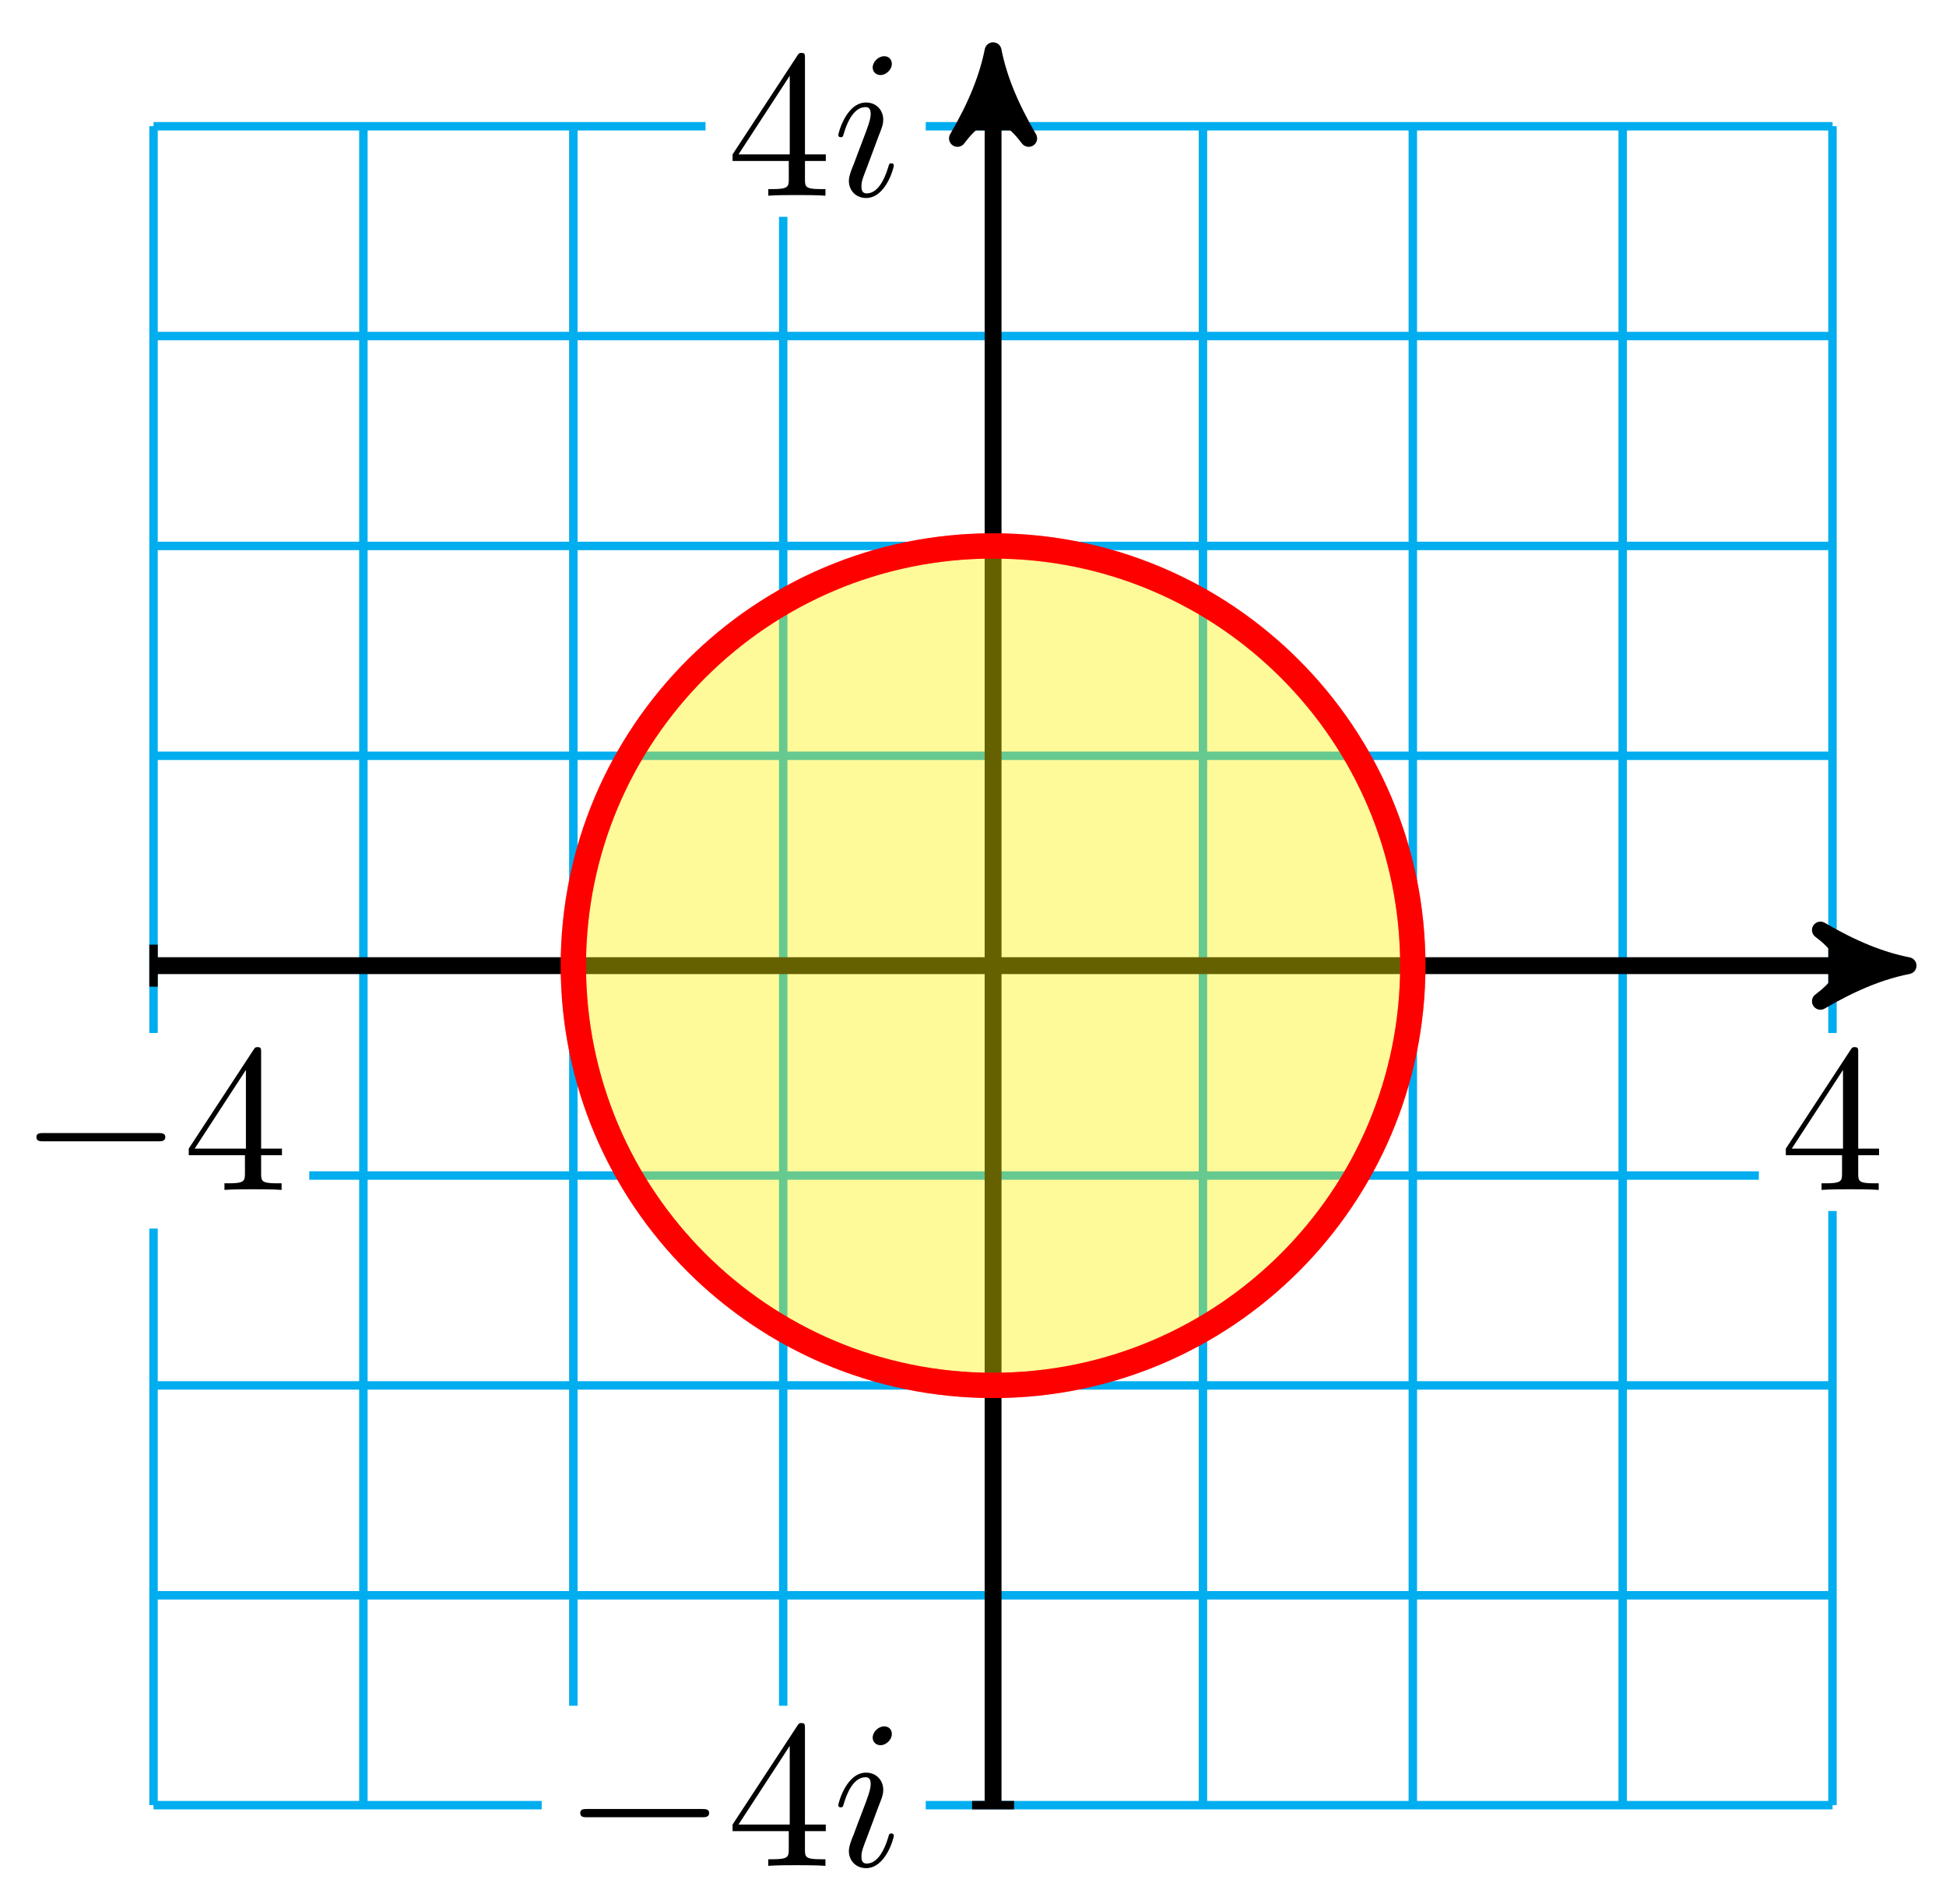
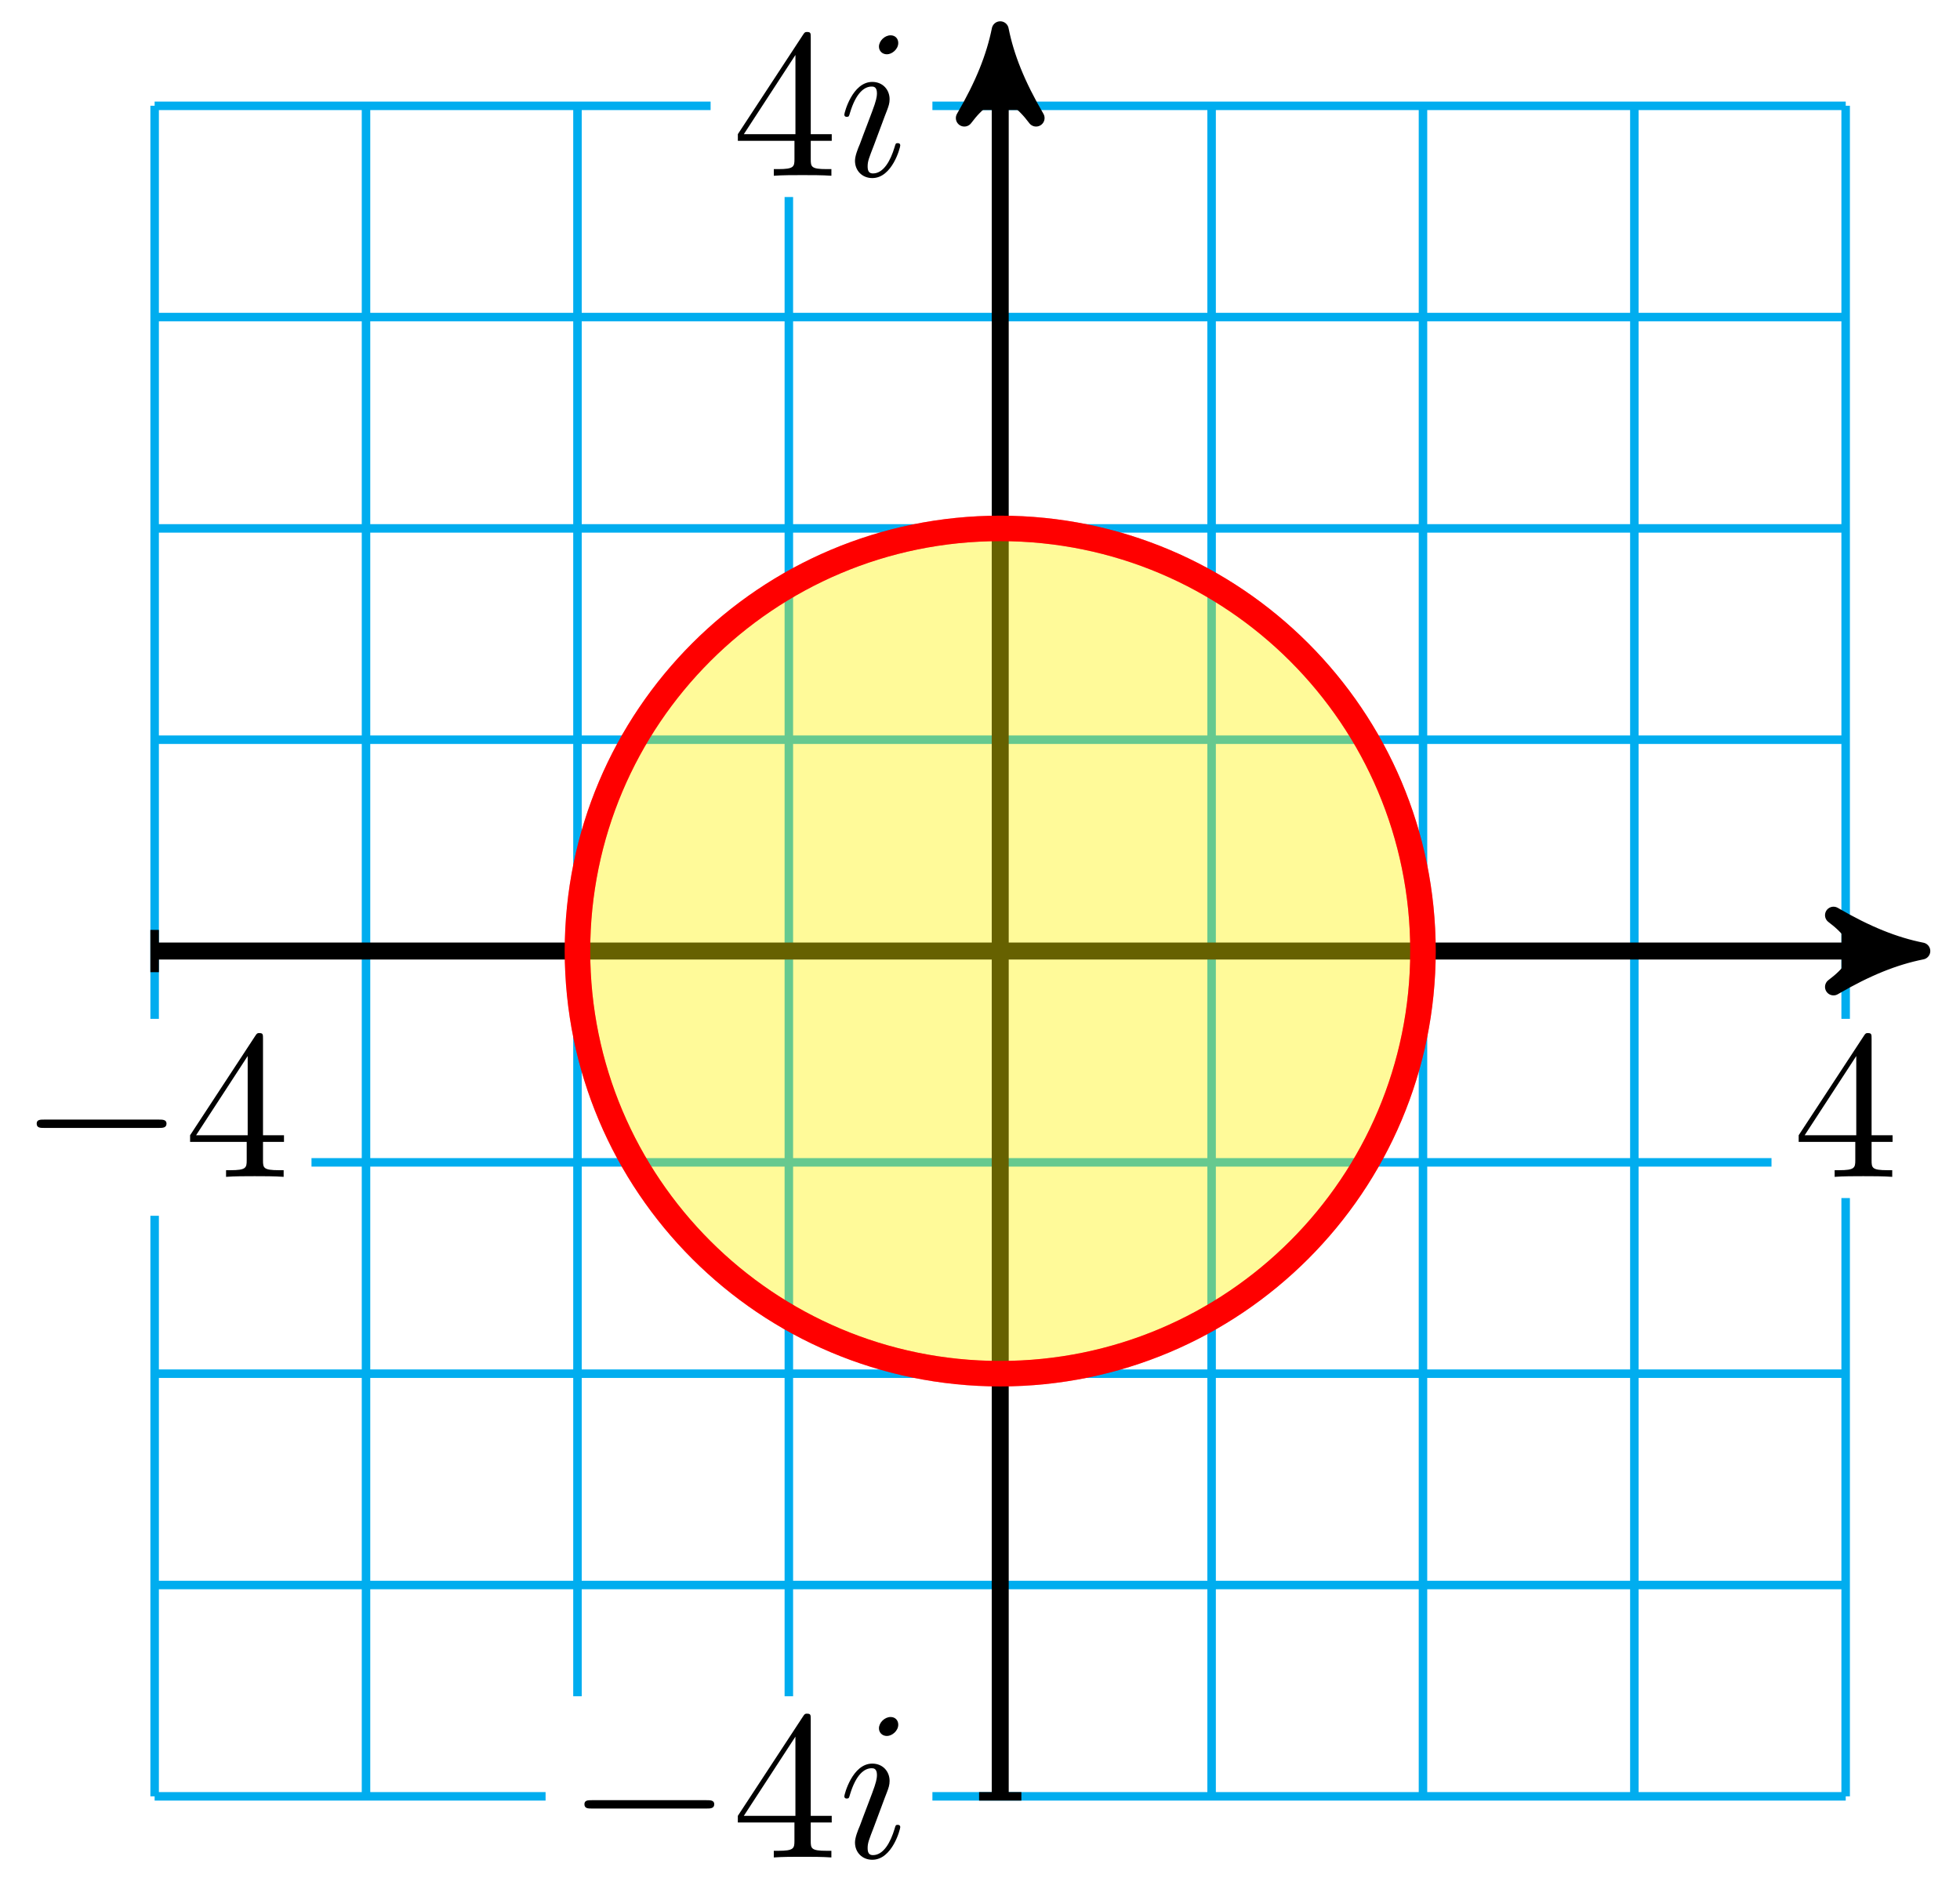
- <svg xmlns="http://www.w3.org/2000/svg" xmlns:xlink="http://www.w3.org/1999/xlink" width="92pt" height="90pt" viewBox="0 0 92 90" version="1.1">
+ <svg xmlns="http://www.w3.org/2000/svg" xmlns:xlink="http://www.w3.org/1999/xlink" width="92pt" height="89pt" viewBox="0 0 92 89" version="1.1">
  <defs>
    <g>
      <symbol overflow="visible" id="glyph0-0">
        <path style="stroke:none;" d="" />
      </symbol>
      <symbol overflow="visible" id="glyph0-1">
        <path style="stroke:none;" d="M 2.938 -1.641 L 2.938 -0.781 C 2.938 -0.422 2.906 -0.312 2.172 -0.312 L 1.969 -0.312 L 1.969 0 C 2.375 -0.031 2.891 -0.031 3.312 -0.031 C 3.734 -0.031 4.25 -0.031 4.672 0 L 4.672 -0.312 L 4.453 -0.312 C 3.719 -0.312 3.703 -0.422 3.703 -0.781 L 3.703 -1.641 L 4.688 -1.641 L 4.688 -1.953 L 3.703 -1.953 L 3.703 -6.484 C 3.703 -6.688 3.703 -6.75 3.531 -6.75 C 3.453 -6.75 3.422 -6.75 3.344 -6.625 L 0.281 -1.953 L 0.281 -1.641 Z M 2.984 -1.953 L 0.562 -1.953 L 2.984 -5.672 Z M 2.984 -1.953 " />
      </symbol>
      <symbol overflow="visible" id="glyph1-0">
        <path style="stroke:none;" d="" />
      </symbol>
      <symbol overflow="visible" id="glyph1-1">
        <path style="stroke:none;" d="M 2.828 -6.234 C 2.828 -6.438 2.688 -6.594 2.469 -6.594 C 2.188 -6.594 1.922 -6.328 1.922 -6.062 C 1.922 -5.875 2.062 -5.703 2.297 -5.703 C 2.531 -5.703 2.828 -5.938 2.828 -6.234 Z M 2.078 -2.484 C 2.188 -2.766 2.188 -2.797 2.297 -3.062 C 2.375 -3.266 2.422 -3.406 2.422 -3.594 C 2.422 -4.031 2.109 -4.406 1.609 -4.406 C 0.672 -4.406 0.297 -2.953 0.297 -2.875 C 0.297 -2.766 0.391 -2.766 0.406 -2.766 C 0.516 -2.766 0.516 -2.797 0.562 -2.953 C 0.844 -3.891 1.234 -4.188 1.578 -4.188 C 1.656 -4.188 1.828 -4.188 1.828 -3.875 C 1.828 -3.656 1.75 -3.453 1.719 -3.344 C 1.641 -3.094 1.188 -1.938 1.031 -1.5 C 0.922 -1.25 0.797 -0.922 0.797 -0.703 C 0.797 -0.234 1.141 0.109 1.609 0.109 C 2.547 0.109 2.922 -1.328 2.922 -1.422 C 2.922 -1.531 2.828 -1.531 2.797 -1.531 C 2.703 -1.531 2.703 -1.5 2.656 -1.344 C 2.469 -0.719 2.141 -0.109 1.641 -0.109 C 1.469 -0.109 1.391 -0.203 1.391 -0.438 C 1.391 -0.688 1.453 -0.828 1.688 -1.438 Z M 2.078 -2.484 " />
      </symbol>
      <symbol overflow="visible" id="glyph2-0">
        <path style="stroke:none;" d="" />
      </symbol>
      <symbol overflow="visible" id="glyph2-1">
        <path style="stroke:none;" d="M 6.562 -2.297 C 6.734 -2.297 6.922 -2.297 6.922 -2.5 C 6.922 -2.688 6.734 -2.688 6.562 -2.688 L 1.172 -2.688 C 1 -2.688 0.828 -2.688 0.828 -2.5 C 0.828 -2.297 1 -2.297 1.172 -2.297 Z M 6.562 -2.297 " />
      </symbol>
    </g>
  </defs>
  <g id="surface1">
-     <path style="fill:none;stroke-width:0.399;stroke-linecap:butt;stroke-linejoin:miter;stroke:rgb(0%,67.839%,93.729%);stroke-opacity:1;stroke-miterlimit:10;" d="M -39.687 -39.687 L 39.685 -39.687 M -39.687 -29.765 L 39.685 -29.765 M -39.687 -19.843 L 39.685 -19.843 M -39.687 -9.921 L 39.685 -9.921 M -39.687 0.001 L 39.685 0.001 M -39.687 9.923 L 39.685 9.923 M -39.687 19.844 L 39.685 19.844 M -39.687 29.766 L 39.685 29.766 M -39.687 39.684 L 39.685 39.684 M -39.687 -39.687 L -39.687 39.688 M -29.766 -39.687 L -29.766 39.688 M -19.841 -39.687 L -19.841 39.688 M -9.92 -39.687 L -9.92 39.688 M 0.001 -39.687 L 0.001 39.688 M 9.922 -39.687 L 9.922 39.688 M 19.843 -39.687 L 19.843 39.688 M 29.764 -39.687 L 29.764 39.688 M 39.681 -39.687 L 39.681 39.688 " transform="matrix(1.00008,0,0,-1,46.9484,45.653)" />
-     <path style="fill:none;stroke-width:0.797;stroke-linecap:butt;stroke-linejoin:miter;stroke:rgb(0%,0%,0%);stroke-opacity:1;stroke-miterlimit:10;" d="M -39.687 0.001 L 42.22 0.001 " transform="matrix(1.00008,0,0,-1,46.9484,45.653)" />
-     <path style="fill-rule:nonzero;fill:rgb(0%,0%,0%);fill-opacity:1;stroke-width:0.797;stroke-linecap:butt;stroke-linejoin:round;stroke:rgb(0%,0%,0%);stroke-opacity:1;stroke-miterlimit:10;" d="M 1.035 0.001 C -0.258 0.258 -1.555 0.778 -3.109 1.684 C -1.555 0.516 -1.555 -0.519 -3.109 -1.683 C -1.555 -0.777 -0.258 -0.257 1.035 0.001 Z M 1.035 0.001 " transform="matrix(1.00008,0,0,-1,89.17192,45.653)" />
-     <path style="fill:none;stroke-width:0.797;stroke-linecap:butt;stroke-linejoin:miter;stroke:rgb(0%,0%,0%);stroke-opacity:1;stroke-miterlimit:10;" d="M 0.001 -39.687 L 0.001 42.219 " transform="matrix(1.00008,0,0,-1,46.9484,45.653)" />
-     <path style="fill-rule:nonzero;fill:rgb(0%,0%,0%);fill-opacity:1;stroke-width:0.797;stroke-linecap:butt;stroke-linejoin:round;stroke:rgb(0%,0%,0%);stroke-opacity:1;stroke-miterlimit:10;" d="M 1.034 -0.001 C -0.259 0.261 -1.555 0.776 -3.11 1.683 C -1.555 0.519 -1.555 -0.516 -3.11 -1.684 C -1.555 -0.778 -0.259 -0.259 1.034 -0.001 Z M 1.034 -0.001 " transform="matrix(0,-1,-1.00008,0,46.9484,3.43285)" />
-     <path style="fill:none;stroke-width:0.399;stroke-linecap:butt;stroke-linejoin:miter;stroke:rgb(0%,0%,0%);stroke-opacity:1;stroke-miterlimit:10;" d="M 0.993 39.688 L -0.991 39.688 " transform="matrix(1.00008,0,0,-1,46.9484,45.653)" />
-     <path style=" stroke:none;fill-rule:nonzero;fill:rgb(100%,100%,100%);fill-opacity:1;" d="M 33.355 10.25 L 43.766 10.25 L 43.766 1.684 L 33.355 1.684 Z M 33.355 10.25 " />
+     <path style="fill:none;stroke-width:0.399;stroke-linecap:butt;stroke-linejoin:miter;stroke:rgb(0%,67.839%,93.729%);stroke-opacity:1;stroke-miterlimit:10;" d="M -39.687 -39.687 L 39.685 -39.687 M -39.687 -29.765 L 39.685 -29.765 M -39.687 -19.843 L 39.685 -19.843 M -39.687 -9.921 L 39.685 -9.921 M -39.687 0.001 L 39.685 0.001 M -39.687 9.923 L 39.685 9.923 M -39.687 19.844 L 39.685 19.844 M -39.687 29.766 L 39.685 29.766 M -39.687 39.684 L 39.685 39.684 M -39.687 -39.687 L -39.687 39.688 M -29.766 -39.687 L -29.766 39.688 M -19.841 -39.687 L -19.841 39.688 M -9.92 -39.687 L -9.92 39.688 M 0.001 -39.687 L 0.001 39.688 M 9.922 -39.687 L 9.922 39.688 M 19.843 -39.687 L 19.843 39.688 M 29.764 -39.687 L 29.764 39.688 M 39.681 -39.687 L 39.681 39.688 " transform="matrix(1.00008,0,0,-1,46.9484,44.653)" />
+     <path style="fill:none;stroke-width:0.797;stroke-linecap:butt;stroke-linejoin:miter;stroke:rgb(0%,0%,0%);stroke-opacity:1;stroke-miterlimit:10;" d="M -39.687 0.001 L 42.22 0.001 " transform="matrix(1.00008,0,0,-1,46.9484,44.653)" />
+     <path style="fill-rule:nonzero;fill:rgb(0%,0%,0%);fill-opacity:1;stroke-width:0.797;stroke-linecap:butt;stroke-linejoin:round;stroke:rgb(0%,0%,0%);stroke-opacity:1;stroke-miterlimit:10;" d="M 1.035 0.001 C -0.258 0.258 -1.555 0.778 -3.109 1.684 C -1.555 0.516 -1.555 -0.519 -3.109 -1.683 C -1.555 -0.777 -0.258 -0.257 1.035 0.001 Z M 1.035 0.001 " transform="matrix(1.00008,0,0,-1,89.17192,44.653)" />
+     <path style="fill:none;stroke-width:0.797;stroke-linecap:butt;stroke-linejoin:miter;stroke:rgb(0%,0%,0%);stroke-opacity:1;stroke-miterlimit:10;" d="M 0.001 -39.687 L 0.001 42.219 " transform="matrix(1.00008,0,0,-1,46.9484,44.653)" />
+     <path style="fill-rule:nonzero;fill:rgb(0%,0%,0%);fill-opacity:1;stroke-width:0.797;stroke-linecap:butt;stroke-linejoin:round;stroke:rgb(0%,0%,0%);stroke-opacity:1;stroke-miterlimit:10;" d="M 1.034 -0.001 C -0.259 0.261 -1.555 0.776 -3.11 1.683 C -1.555 0.519 -1.555 -0.516 -3.11 -1.684 C -1.555 -0.778 -0.259 -0.259 1.034 -0.001 Z M 1.034 -0.001 " transform="matrix(0,-1,-1.00008,0,46.9484,2.43285)" />
+     <path style="fill:none;stroke-width:0.399;stroke-linecap:butt;stroke-linejoin:miter;stroke:rgb(0%,0%,0%);stroke-opacity:1;stroke-miterlimit:10;" d="M 0.993 39.688 L -0.991 39.688 " transform="matrix(1.00008,0,0,-1,46.9484,44.653)" />
+     <path style=" stroke:none;fill-rule:nonzero;fill:rgb(100%,100%,100%);fill-opacity:1;" d="M 33.355 9.25 L 43.766 9.25 L 43.766 0.684 L 33.355 0.684 Z M 33.355 9.25 " />
    <g style="fill:rgb(0%,0%,0%);fill-opacity:1;">
-       <use xlink:href="#glyph0-1" x="34.353" y="9.252" />
+       <use xlink:href="#glyph0-1" x="34.353" y="8.252" />
    </g>
    <g style="fill:rgb(0%,0%,0%);fill-opacity:1;">
-       <use xlink:href="#glyph1-1" x="39.335" y="9.252" />
+       <use xlink:href="#glyph1-1" x="39.335" y="8.252" />
    </g>
-     <path style="fill:none;stroke-width:0.399;stroke-linecap:butt;stroke-linejoin:miter;stroke:rgb(0%,0%,0%);stroke-opacity:1;stroke-miterlimit:10;" d="M 0.993 -39.687 L -0.991 -39.687 " transform="matrix(1.00008,0,0,-1,46.9484,45.653)" />
-     <path style=" stroke:none;fill-rule:nonzero;fill:rgb(100%,100%,100%);fill-opacity:1;" d="M 25.609 90.035 L 43.766 90.035 L 43.766 80.641 L 25.609 80.641 Z M 25.609 90.035 " />
+     <path style="fill:none;stroke-width:0.399;stroke-linecap:butt;stroke-linejoin:miter;stroke:rgb(0%,0%,0%);stroke-opacity:1;stroke-miterlimit:10;" d="M 0.993 -39.687 L -0.991 -39.687 " transform="matrix(1.00008,0,0,-1,46.9484,44.653)" />
+     <path style=" stroke:none;fill-rule:nonzero;fill:rgb(100%,100%,100%);fill-opacity:1;" d="M 25.609 89.035 L 43.766 89.035 L 43.766 79.641 L 25.609 79.641 Z M 25.609 89.035 " />
    <g style="fill:rgb(0%,0%,0%);fill-opacity:1;">
-       <use xlink:href="#glyph2-1" x="26.604" y="88.209" />
+       <use xlink:href="#glyph2-1" x="26.604" y="87.209" />
    </g>
    <g style="fill:rgb(0%,0%,0%);fill-opacity:1;">
-       <use xlink:href="#glyph0-1" x="34.352" y="88.209" />
+       <use xlink:href="#glyph0-1" x="34.352" y="87.209" />
    </g>
    <g style="fill:rgb(0%,0%,0%);fill-opacity:1;">
-       <use xlink:href="#glyph1-1" x="39.335" y="88.209" />
+       <use xlink:href="#glyph1-1" x="39.335" y="87.209" />
    </g>
-     <path style="fill:none;stroke-width:0.399;stroke-linecap:butt;stroke-linejoin:miter;stroke:rgb(0%,0%,0%);stroke-opacity:1;stroke-miterlimit:10;" d="M 39.685 0.993 L 39.685 -0.992 " transform="matrix(1.00008,0,0,-1,46.9484,45.653)" />
-     <path style=" stroke:none;fill-rule:nonzero;fill:rgb(100%,100%,100%);fill-opacity:1;" d="M 83.152 57.25 L 90.125 57.25 L 90.125 48.836 L 83.152 48.836 Z M 83.152 57.25 " />
+     <path style="fill:none;stroke-width:0.399;stroke-linecap:butt;stroke-linejoin:miter;stroke:rgb(0%,0%,0%);stroke-opacity:1;stroke-miterlimit:10;" d="M 39.685 0.993 L 39.685 -0.992 " transform="matrix(1.00008,0,0,-1,46.9484,44.653)" />
+     <path style=" stroke:none;fill-rule:nonzero;fill:rgb(100%,100%,100%);fill-opacity:1;" d="M 83.152 56.25 L 90.125 56.25 L 90.125 47.836 L 83.152 47.836 Z M 83.152 56.25 " />
    <g style="fill:rgb(0%,0%,0%);fill-opacity:1;">
-       <use xlink:href="#glyph0-1" x="84.147" y="56.254" />
+       <use xlink:href="#glyph0-1" x="84.147" y="55.254" />
    </g>
-     <path style="fill:none;stroke-width:0.399;stroke-linecap:butt;stroke-linejoin:miter;stroke:rgb(0%,0%,0%);stroke-opacity:1;stroke-miterlimit:10;" d="M -39.687 0.993 L -39.687 -0.992 " transform="matrix(1.00008,0,0,-1,46.9484,45.653)" />
-     <path style=" stroke:none;fill-rule:nonzero;fill:rgb(100%,100%,100%);fill-opacity:1;" d="M -0.102 58.082 L 14.621 58.082 L 14.621 48.836 L -0.102 48.836 Z M -0.102 58.082 " />
+     <path style="fill:none;stroke-width:0.399;stroke-linecap:butt;stroke-linejoin:miter;stroke:rgb(0%,0%,0%);stroke-opacity:1;stroke-miterlimit:10;" d="M -39.687 0.993 L -39.687 -0.992 " transform="matrix(1.00008,0,0,-1,46.9484,44.653)" />
+     <path style=" stroke:none;fill-rule:nonzero;fill:rgb(100%,100%,100%);fill-opacity:1;" d="M -0.102 57.082 L 14.621 57.082 L 14.621 47.836 L -0.102 47.836 Z M -0.102 57.082 " />
    <g style="fill:rgb(0%,0%,0%);fill-opacity:1;">
-       <use xlink:href="#glyph2-1" x="0.894" y="56.254" />
+       <use xlink:href="#glyph2-1" x="0.894" y="55.254" />
    </g>
    <g style="fill:rgb(0%,0%,0%);fill-opacity:1;">
-       <use xlink:href="#glyph0-1" x="8.642" y="56.254" />
+       <use xlink:href="#glyph0-1" x="8.642" y="55.254" />
    </g>
-     <path style="fill-rule:nonzero;fill:rgb(100%,94.899%,0%);fill-opacity:0.4;stroke-width:1.196;stroke-linecap:butt;stroke-linejoin:miter;stroke:rgb(100%,0%,0%);stroke-opacity:0.4;stroke-miterlimit:10;" d="M 19.843 0.001 C 19.843 10.958 10.961 19.844 0.001 19.844 C -10.959 19.844 -19.841 10.958 -19.841 0.001 C -19.841 -10.96 -10.959 -19.843 0.001 -19.843 C 10.961 -19.843 19.843 -10.96 19.843 0.001 Z M 19.843 0.001 " transform="matrix(1.00008,0,0,-1,46.9484,45.653)" />
-     <path style="fill:none;stroke-width:1.196;stroke-linecap:butt;stroke-linejoin:miter;stroke:rgb(100%,0%,0%);stroke-opacity:1;stroke-miterlimit:10;" d="M 19.843 0.001 C 19.843 10.958 10.961 19.844 0.001 19.844 C -10.959 19.844 -19.841 10.958 -19.841 0.001 C -19.841 -10.96 -10.959 -19.843 0.001 -19.843 C 10.961 -19.843 19.843 -10.96 19.843 0.001 Z M 19.843 0.001 " transform="matrix(1.00008,0,0,-1,46.9484,45.653)" />
+     <path style="fill-rule:nonzero;fill:rgb(100%,94.899%,0%);fill-opacity:0.4;stroke-width:1.196;stroke-linecap:butt;stroke-linejoin:miter;stroke:rgb(100%,0%,0%);stroke-opacity:0.4;stroke-miterlimit:10;" d="M 19.843 0.001 C 19.843 10.958 10.961 19.844 0.001 19.844 C -10.959 19.844 -19.841 10.958 -19.841 0.001 C -19.841 -10.96 -10.959 -19.843 0.001 -19.843 C 10.961 -19.843 19.843 -10.96 19.843 0.001 Z M 19.843 0.001 " transform="matrix(1.00008,0,0,-1,46.9484,44.653)" />
+     <path style="fill:none;stroke-width:1.196;stroke-linecap:butt;stroke-linejoin:miter;stroke:rgb(100%,0%,0%);stroke-opacity:1;stroke-miterlimit:10;" d="M 19.843 0.001 C 19.843 10.958 10.961 19.844 0.001 19.844 C -10.959 19.844 -19.841 10.958 -19.841 0.001 C -19.841 -10.96 -10.959 -19.843 0.001 -19.843 C 10.961 -19.843 19.843 -10.96 19.843 0.001 Z M 19.843 0.001 " transform="matrix(1.00008,0,0,-1,46.9484,44.653)" />
  </g>
</svg>
